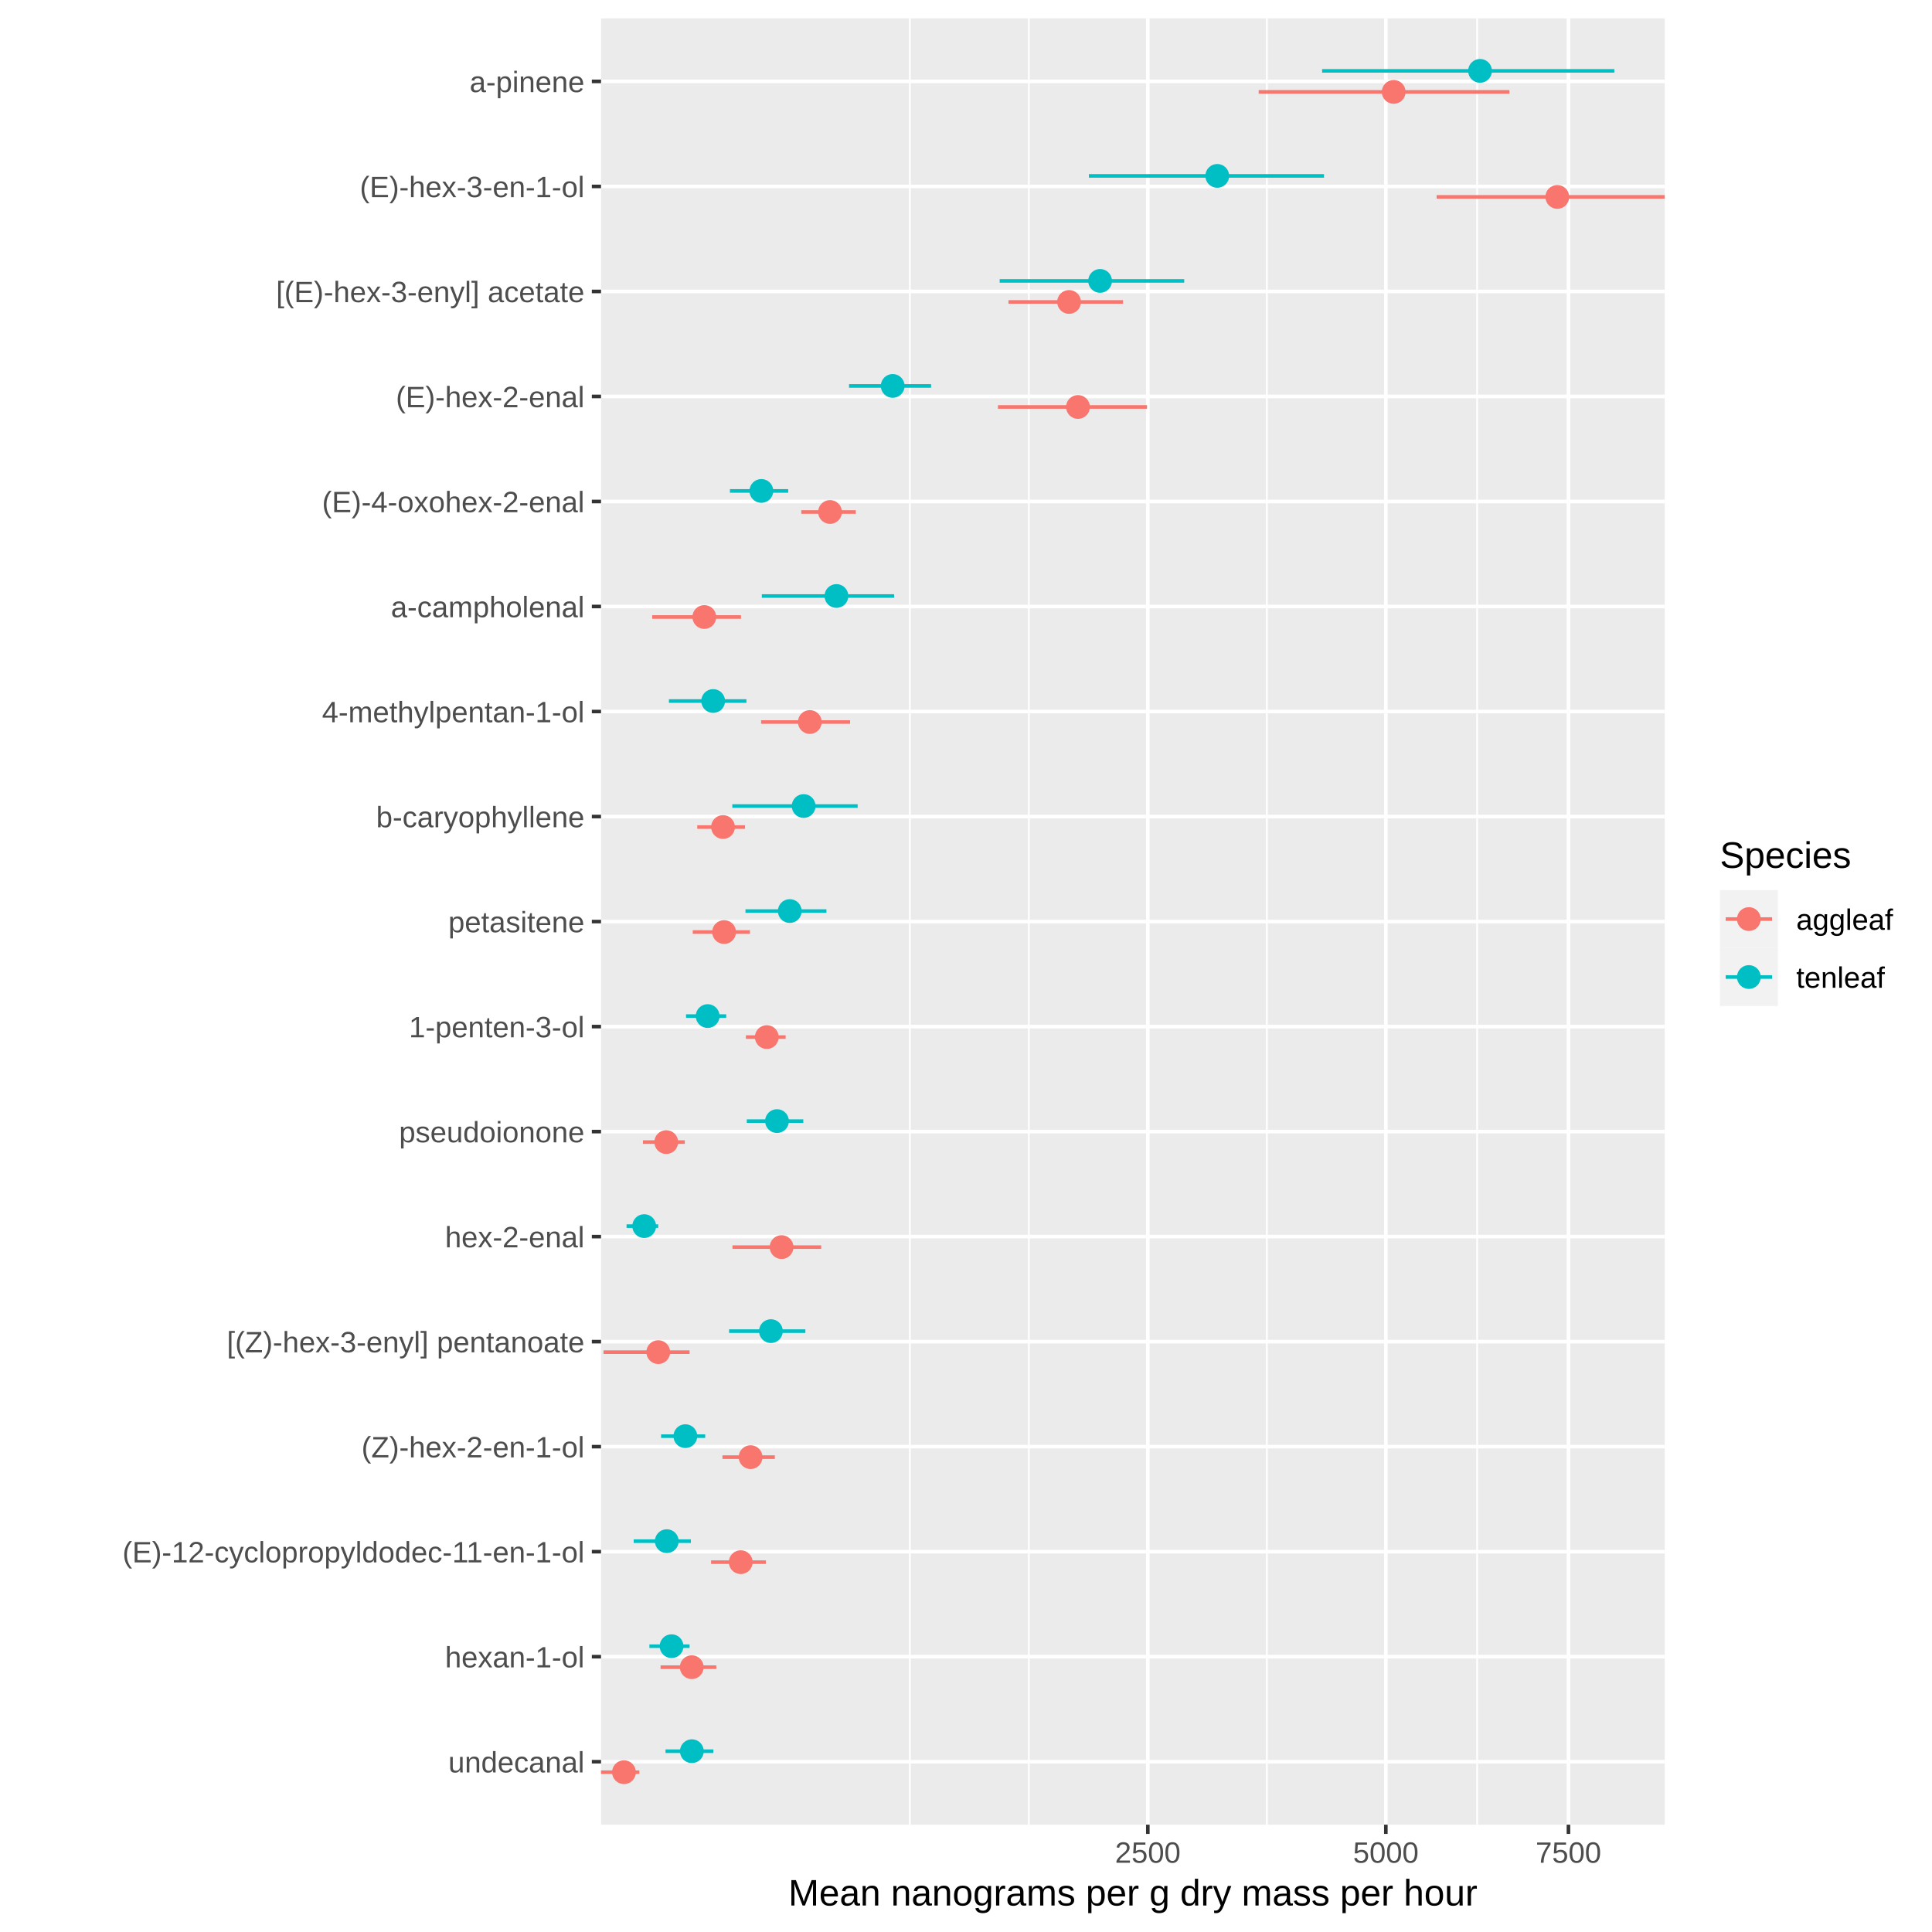
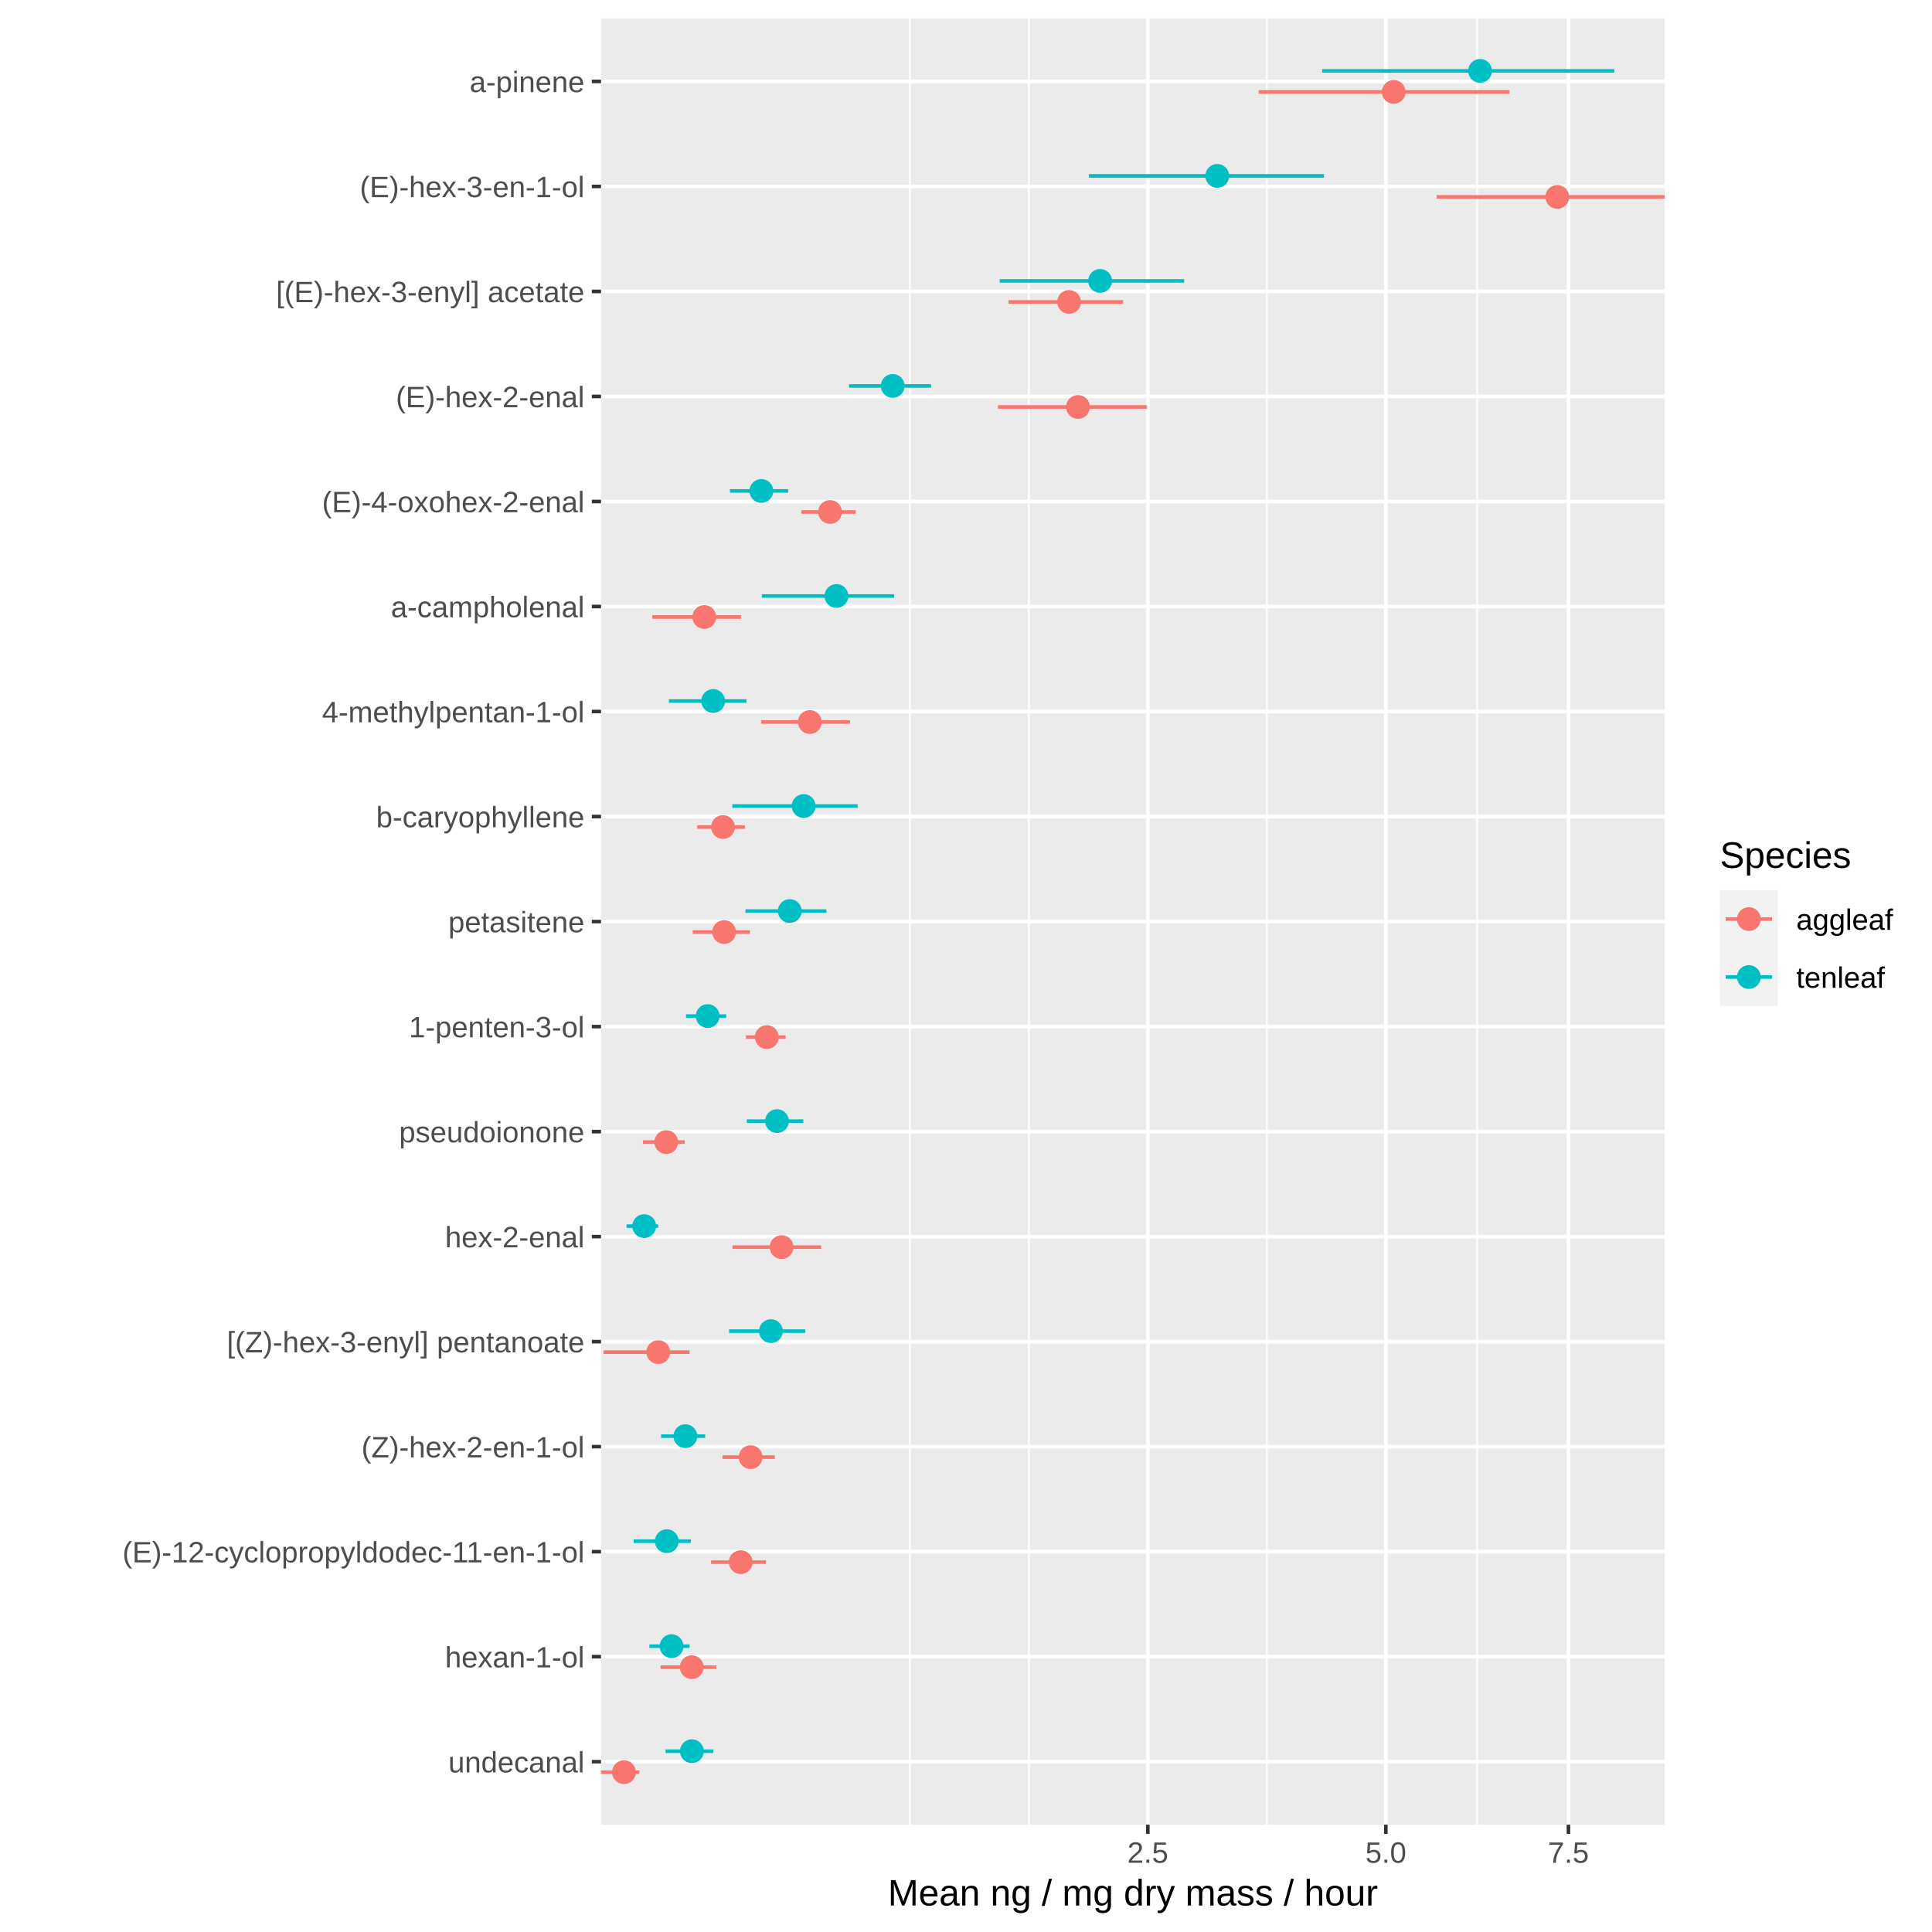
<svg xmlns="http://www.w3.org/2000/svg" class="svglite" width="576.00pt" height="576.00pt" viewBox="0 0 576.00 576.00">
  <defs>
    <style type="text/css">
    .svglite line, .svglite polyline, .svglite polygon, .svglite path, .svglite rect, .svglite circle {
      fill: none;
      stroke: #000000;
      stroke-linecap: round;
      stroke-linejoin: round;
      stroke-miterlimit: 10.00;
    }
    .svglite text {
      white-space: pre;
    }
  </style>
  </defs>
  <rect width="100%" height="100%" style="stroke: none; fill: #FFFFFF;" />
  <defs>
    <clipPath id="cpMC4wMHw1NzYuMDB8MC4wMHw1NzYuMDA=">
      <rect x="0.00" y="0.00" width="576.00" height="576.00" />
    </clipPath>
  </defs>
  <g clip-path="url(#cpMC4wMHw1NzYuMDB8MC4wMHw1NzYuMDA=)">
    <rect x="0.00" y="0.00" width="576.00" height="576.00" style="stroke-width: 1.07; stroke: #FFFFFF; fill: #FFFFFF;" />
  </g>
  <defs>
    <clipPath id="cpMTc5LjE5fDQ5Ni4zMnw1LjQ4fDU0NC4wMQ==">
      <rect x="179.19" y="5.48" width="317.13" height="538.53" />
    </clipPath>
  </defs>
  <g clip-path="url(#cpMTc5LjE5fDQ5Ni4zMnw1LjQ4fDU0NC4wMQ==)">
    <rect x="179.19" y="5.48" width="317.13" height="538.53" style="stroke-width: 1.07; stroke: none; fill: #EBEBEB;" />
    <polyline points="271.26,544.01 271.26,5.48 " style="stroke-width: 0.53; stroke: #FFFFFF; stroke-linecap: butt;" />
    <polyline points="306.74,544.01 306.74,5.48 " style="stroke-width: 0.53; stroke: #FFFFFF; stroke-linecap: butt;" />
    <polyline points="377.69,544.01 377.69,5.48 " style="stroke-width: 0.53; stroke: #FFFFFF; stroke-linecap: butt;" />
    <polyline points="440.39,544.01 440.39,5.48 " style="stroke-width: 0.53; stroke: #FFFFFF; stroke-linecap: butt;" />
    <polyline points="179.19,525.23 496.32,525.23 " style="stroke-width: 1.07; stroke: #FFFFFF; stroke-linecap: butt;" />
    <polyline points="179.19,493.92 496.32,493.92 " style="stroke-width: 1.07; stroke: #FFFFFF; stroke-linecap: butt;" />
    <polyline points="179.19,462.61 496.32,462.61 " style="stroke-width: 1.07; stroke: #FFFFFF; stroke-linecap: butt;" />
    <polyline points="179.19,431.30 496.32,431.30 " style="stroke-width: 1.07; stroke: #FFFFFF; stroke-linecap: butt;" />
    <polyline points="179.19,399.99 496.32,399.99 " style="stroke-width: 1.07; stroke: #FFFFFF; stroke-linecap: butt;" />
    <polyline points="179.19,368.68 496.32,368.68 " style="stroke-width: 1.07; stroke: #FFFFFF; stroke-linecap: butt;" />
    <polyline points="179.19,337.37 496.32,337.37 " style="stroke-width: 1.07; stroke: #FFFFFF; stroke-linecap: butt;" />
    <polyline points="179.19,306.06 496.32,306.06 " style="stroke-width: 1.07; stroke: #FFFFFF; stroke-linecap: butt;" />
    <polyline points="179.19,274.75 496.32,274.75 " style="stroke-width: 1.07; stroke: #FFFFFF; stroke-linecap: butt;" />
    <polyline points="179.19,243.44 496.32,243.44 " style="stroke-width: 1.07; stroke: #FFFFFF; stroke-linecap: butt;" />
    <polyline points="179.19,212.13 496.32,212.13 " style="stroke-width: 1.07; stroke: #FFFFFF; stroke-linecap: butt;" />
    <polyline points="179.19,180.82 496.32,180.82 " style="stroke-width: 1.07; stroke: #FFFFFF; stroke-linecap: butt;" />
    <polyline points="179.19,149.51 496.32,149.51 " style="stroke-width: 1.07; stroke: #FFFFFF; stroke-linecap: butt;" />
    <polyline points="179.19,118.20 496.32,118.20 " style="stroke-width: 1.07; stroke: #FFFFFF; stroke-linecap: butt;" />
    <polyline points="179.19,86.89 496.32,86.89 " style="stroke-width: 1.07; stroke: #FFFFFF; stroke-linecap: butt;" />
    <polyline points="179.19,55.58 496.32,55.58 " style="stroke-width: 1.07; stroke: #FFFFFF; stroke-linecap: butt;" />
    <polyline points="179.19,24.27 496.32,24.27 " style="stroke-width: 1.07; stroke: #FFFFFF; stroke-linecap: butt;" />
    <polyline points="342.21,544.01 342.21,5.48 " style="stroke-width: 1.07; stroke: #FFFFFF; stroke-linecap: butt;" />
    <polyline points="413.17,544.01 413.17,5.48 " style="stroke-width: 1.07; stroke: #FFFFFF; stroke-linecap: butt;" />
    <polyline points="467.61,544.01 467.61,5.48 " style="stroke-width: 1.07; stroke: #FFFFFF; stroke-linecap: butt;" />
    <line x1="179.19" y1="528.36" x2="190.62" y2="528.36" style="stroke-width: 1.07; stroke: #F8766D; stroke-linecap: butt;" />
    <line x1="198.41" y1="522.10" x2="212.67" y2="522.10" style="stroke-width: 1.07; stroke: #00BFC4; stroke-linecap: butt;" />
    <line x1="196.94" y1="497.05" x2="213.56" y2="497.05" style="stroke-width: 1.07; stroke: #F8766D; stroke-linecap: butt;" />
    <line x1="193.61" y1="490.79" x2="205.59" y2="490.79" style="stroke-width: 1.07; stroke: #00BFC4; stroke-linecap: butt;" />
    <line x1="212.00" y1="465.74" x2="228.34" y2="465.74" style="stroke-width: 1.07; stroke: #F8766D; stroke-linecap: butt;" />
    <line x1="188.93" y1="459.48" x2="205.97" y2="459.48" style="stroke-width: 1.07; stroke: #00BFC4; stroke-linecap: butt;" />
    <line x1="215.39" y1="434.43" x2="231.01" y2="434.43" style="stroke-width: 1.07; stroke: #F8766D; stroke-linecap: butt;" />
    <line x1="197.09" y1="428.17" x2="210.25" y2="428.17" style="stroke-width: 1.07; stroke: #00BFC4; stroke-linecap: butt;" />
    <line x1="179.93" y1="403.12" x2="205.59" y2="403.12" style="stroke-width: 1.07; stroke: #F8766D; stroke-linecap: butt;" />
    <line x1="217.36" y1="396.86" x2="240.11" y2="396.86" style="stroke-width: 1.07; stroke: #00BFC4; stroke-linecap: butt;" />
    <line x1="218.38" y1="371.81" x2="244.82" y2="371.81" style="stroke-width: 1.07; stroke: #F8766D; stroke-linecap: butt;" />
    <line x1="186.80" y1="365.55" x2="196.24" y2="365.55" style="stroke-width: 1.07; stroke: #00BFC4; stroke-linecap: butt;" />
    <line x1="191.68" y1="340.50" x2="204.16" y2="340.50" style="stroke-width: 1.07; stroke: #F8766D; stroke-linecap: butt;" />
    <line x1="222.64" y1="334.24" x2="239.49" y2="334.24" style="stroke-width: 1.07; stroke: #00BFC4; stroke-linecap: butt;" />
    <line x1="222.38" y1="309.19" x2="234.23" y2="309.19" style="stroke-width: 1.07; stroke: #F8766D; stroke-linecap: butt;" />
    <line x1="204.53" y1="302.93" x2="216.52" y2="302.93" style="stroke-width: 1.07; stroke: #00BFC4; stroke-linecap: butt;" />
    <line x1="206.53" y1="277.88" x2="223.59" y2="277.88" style="stroke-width: 1.07; stroke: #F8766D; stroke-linecap: butt;" />
    <line x1="222.25" y1="271.62" x2="246.39" y2="271.62" style="stroke-width: 1.07; stroke: #00BFC4; stroke-linecap: butt;" />
    <line x1="207.87" y1="246.57" x2="222.12" y2="246.57" style="stroke-width: 1.07; stroke: #F8766D; stroke-linecap: butt;" />
    <line x1="218.33" y1="240.31" x2="255.70" y2="240.31" style="stroke-width: 1.07; stroke: #00BFC4; stroke-linecap: butt;" />
    <line x1="226.92" y1="215.26" x2="253.44" y2="215.26" style="stroke-width: 1.07; stroke: #F8766D; stroke-linecap: butt;" />
    <line x1="199.43" y1="209.00" x2="222.54" y2="209.00" style="stroke-width: 1.07; stroke: #00BFC4; stroke-linecap: butt;" />
    <line x1="194.44" y1="183.95" x2="220.91" y2="183.95" style="stroke-width: 1.07; stroke: #F8766D; stroke-linecap: butt;" />
    <line x1="227.13" y1="177.69" x2="266.57" y2="177.69" style="stroke-width: 1.07; stroke: #00BFC4; stroke-linecap: butt;" />
    <line x1="238.90" y1="152.64" x2="255.14" y2="152.64" style="stroke-width: 1.07; stroke: #F8766D; stroke-linecap: butt;" />
    <line x1="217.62" y1="146.37" x2="234.99" y2="146.37" style="stroke-width: 1.07; stroke: #00BFC4; stroke-linecap: butt;" />
    <line x1="297.52" y1="121.33" x2="341.97" y2="121.33" style="stroke-width: 1.07; stroke: #F8766D; stroke-linecap: butt;" />
    <line x1="253.13" y1="115.06" x2="277.59" y2="115.06" style="stroke-width: 1.07; stroke: #00BFC4; stroke-linecap: butt;" />
    <line x1="300.66" y1="90.02" x2="334.82" y2="90.02" style="stroke-width: 1.07; stroke: #F8766D; stroke-linecap: butt;" />
    <line x1="298.04" y1="83.75" x2="353.06" y2="83.75" style="stroke-width: 1.07; stroke: #00BFC4; stroke-linecap: butt;" />
    <line x1="428.31" y1="58.71" x2="496.32" y2="58.71" style="stroke-width: 1.07; stroke: #F8766D; stroke-linecap: butt;" />
    <line x1="324.64" y1="52.44" x2="394.73" y2="52.44" style="stroke-width: 1.07; stroke: #00BFC4; stroke-linecap: butt;" />
    <line x1="375.26" y1="27.40" x2="450.01" y2="27.40" style="stroke-width: 1.07; stroke: #F8766D; stroke-linecap: butt;" />
    <line x1="394.17" y1="21.13" x2="481.29" y2="21.13" style="stroke-width: 1.07; stroke: #00BFC4; stroke-linecap: butt;" />
    <circle cx="186.03" cy="528.36" r="2.84" style="stroke-width: 1.42; stroke: #F8766D; fill: #F8766D;" />
    <circle cx="206.27" cy="522.10" r="2.84" style="stroke-width: 1.42; stroke: #00BFC4; fill: #00BFC4;" />
    <circle cx="206.24" cy="497.05" r="2.84" style="stroke-width: 1.42; stroke: #F8766D; fill: #F8766D;" />
    <circle cx="200.22" cy="490.79" r="2.84" style="stroke-width: 1.42; stroke: #00BFC4; fill: #00BFC4;" />
    <circle cx="220.84" cy="465.74" r="2.84" style="stroke-width: 1.42; stroke: #F8766D; fill: #F8766D;" />
    <circle cx="198.79" cy="459.48" r="2.84" style="stroke-width: 1.42; stroke: #00BFC4; fill: #00BFC4;" />
    <circle cx="223.78" cy="434.43" r="2.84" style="stroke-width: 1.42; stroke: #F8766D; fill: #F8766D;" />
    <circle cx="204.33" cy="428.17" r="2.84" style="stroke-width: 1.42; stroke: #00BFC4; fill: #00BFC4;" />
    <circle cx="196.25" cy="403.12" r="2.84" style="stroke-width: 1.42; stroke: #F8766D; fill: #F8766D;" />
    <circle cx="229.84" cy="396.86" r="2.84" style="stroke-width: 1.42; stroke: #00BFC4; fill: #00BFC4;" />
    <circle cx="233.02" cy="371.81" r="2.84" style="stroke-width: 1.42; stroke: #F8766D; fill: #F8766D;" />
    <circle cx="192.06" cy="365.55" r="2.84" style="stroke-width: 1.42; stroke: #00BFC4; fill: #00BFC4;" />
    <circle cx="198.63" cy="340.50" r="2.84" style="stroke-width: 1.42; stroke: #F8766D; fill: #F8766D;" />
    <circle cx="231.65" cy="334.24" r="2.84" style="stroke-width: 1.42; stroke: #00BFC4; fill: #00BFC4;" />
    <circle cx="228.61" cy="309.19" r="2.84" style="stroke-width: 1.42; stroke: #F8766D; fill: #F8766D;" />
    <circle cx="210.98" cy="302.93" r="2.84" style="stroke-width: 1.42; stroke: #00BFC4; fill: #00BFC4;" />
    <circle cx="215.88" cy="277.88" r="2.84" style="stroke-width: 1.42; stroke: #F8766D; fill: #F8766D;" />
    <circle cx="235.46" cy="271.62" r="2.84" style="stroke-width: 1.42; stroke: #00BFC4; fill: #00BFC4;" />
    <circle cx="215.56" cy="246.57" r="2.84" style="stroke-width: 1.42; stroke: #F8766D; fill: #F8766D;" />
    <circle cx="239.60" cy="240.31" r="2.84" style="stroke-width: 1.42; stroke: #00BFC4; fill: #00BFC4;" />
    <circle cx="241.44" cy="215.26" r="2.84" style="stroke-width: 1.42; stroke: #F8766D; fill: #F8766D;" />
    <circle cx="212.62" cy="209.00" r="2.84" style="stroke-width: 1.42; stroke: #00BFC4; fill: #00BFC4;" />
    <circle cx="209.98" cy="183.95" r="2.84" style="stroke-width: 1.42; stroke: #F8766D; fill: #F8766D;" />
    <circle cx="249.37" cy="177.69" r="2.84" style="stroke-width: 1.42; stroke: #00BFC4; fill: #00BFC4;" />
    <circle cx="247.46" cy="152.64" r="2.84" style="stroke-width: 1.42; stroke: #F8766D; fill: #F8766D;" />
    <circle cx="226.99" cy="146.37" r="2.84" style="stroke-width: 1.42; stroke: #00BFC4; fill: #00BFC4;" />
    <circle cx="321.39" cy="121.33" r="2.84" style="stroke-width: 1.42; stroke: #F8766D; fill: #F8766D;" />
    <circle cx="266.15" cy="115.06" r="2.84" style="stroke-width: 1.42; stroke: #00BFC4; fill: #00BFC4;" />
    <circle cx="318.73" cy="90.02" r="2.84" style="stroke-width: 1.42; stroke: #F8766D; fill: #F8766D;" />
    <circle cx="327.98" cy="83.75" r="2.84" style="stroke-width: 1.42; stroke: #00BFC4; fill: #00BFC4;" />
    <circle cx="464.29" cy="58.71" r="2.84" style="stroke-width: 1.42; stroke: #F8766D; fill: #F8766D;" />
    <circle cx="362.91" cy="52.44" r="2.84" style="stroke-width: 1.42; stroke: #00BFC4; fill: #00BFC4;" />
    <circle cx="415.51" cy="27.40" r="2.84" style="stroke-width: 1.42; stroke: #F8766D; fill: #F8766D;" />
    <circle cx="441.26" cy="21.13" r="2.84" style="stroke-width: 1.42; stroke: #00BFC4; fill: #00BFC4;" />
  </g>
  <g clip-path="url(#cpMC4wMHw1NzYuMDB8MC4wMHw1NzYuMDA=)">
    <text x="174.26" y="528.43" text-anchor="end" style="font-size: 8.80px;fill: #4D4D4D; font-family: &quot;Arial&quot;;">undecanal</text>
    <text x="174.26" y="497.12" text-anchor="end" style="font-size: 8.80px;fill: #4D4D4D; font-family: &quot;Arial&quot;;">hexan-1-ol</text>
    <text x="174.26" y="465.81" text-anchor="end" style="font-size: 8.80px;fill: #4D4D4D; font-family: &quot;Arial&quot;;">(E)-12-cyclopropyldodec-11-en-1-ol</text>
    <text x="174.26" y="434.50" text-anchor="end" style="font-size: 8.80px;fill: #4D4D4D; font-family: &quot;Arial&quot;;">(Z)-hex-2-en-1-ol</text>
    <text x="174.26" y="403.19" text-anchor="end" style="font-size: 8.80px;fill: #4D4D4D; font-family: &quot;Arial&quot;;">[(Z)-hex-3-enyl] pentanoate</text>
    <text x="174.26" y="371.88" text-anchor="end" style="font-size: 8.80px;fill: #4D4D4D; font-family: &quot;Arial&quot;;">hex-2-enal</text>
    <text x="174.26" y="340.57" text-anchor="end" style="font-size: 8.80px;fill: #4D4D4D; font-family: &quot;Arial&quot;;">pseudoionone</text>
    <text x="174.26" y="309.26" text-anchor="end" style="font-size: 8.80px;fill: #4D4D4D; font-family: &quot;Arial&quot;;">1-penten-3-ol</text>
    <text x="174.26" y="277.95" text-anchor="end" style="font-size: 8.80px;fill: #4D4D4D; font-family: &quot;Arial&quot;;">petasitene</text>
    <text x="174.26" y="246.64" text-anchor="end" style="font-size: 8.80px;fill: #4D4D4D; font-family: &quot;Arial&quot;;">b-caryophyllene</text>
    <text x="174.26" y="215.33" text-anchor="end" style="font-size: 8.80px;fill: #4D4D4D; font-family: &quot;Arial&quot;;">4-methylpentan-1-ol</text>
    <text x="174.26" y="184.02" text-anchor="end" style="font-size: 8.80px;fill: #4D4D4D; font-family: &quot;Arial&quot;;">a-campholenal</text>
    <text x="174.26" y="152.71" text-anchor="end" style="font-size: 8.80px;fill: #4D4D4D; font-family: &quot;Arial&quot;;">(E)-4-oxohex-2-enal</text>
    <text x="174.26" y="121.40" text-anchor="end" style="font-size: 8.80px;fill: #4D4D4D; font-family: &quot;Arial&quot;;">(E)-hex-2-enal</text>
    <text x="174.26" y="90.09" text-anchor="end" style="font-size: 8.80px;fill: #4D4D4D; font-family: &quot;Arial&quot;;">[(E)-hex-3-enyl] acetate</text>
    <text x="174.26" y="58.78" text-anchor="end" style="font-size: 8.80px;fill: #4D4D4D; font-family: &quot;Arial&quot;;">(E)-hex-3-en-1-ol</text>
    <text x="174.26" y="27.47" text-anchor="end" style="font-size: 8.80px;fill: #4D4D4D; font-family: &quot;Arial&quot;;">a-pinene</text>
    <polyline points="176.45,525.23 179.19,525.23 " style="stroke-width: 1.07; stroke: #333333; stroke-linecap: butt;" />
    <polyline points="176.45,493.92 179.19,493.92 " style="stroke-width: 1.07; stroke: #333333; stroke-linecap: butt;" />
    <polyline points="176.45,462.61 179.19,462.61 " style="stroke-width: 1.07; stroke: #333333; stroke-linecap: butt;" />
    <polyline points="176.45,431.30 179.19,431.30 " style="stroke-width: 1.07; stroke: #333333; stroke-linecap: butt;" />
    <polyline points="176.45,399.99 179.19,399.99 " style="stroke-width: 1.07; stroke: #333333; stroke-linecap: butt;" />
    <polyline points="176.45,368.68 179.19,368.68 " style="stroke-width: 1.07; stroke: #333333; stroke-linecap: butt;" />
    <polyline points="176.45,337.37 179.19,337.37 " style="stroke-width: 1.07; stroke: #333333; stroke-linecap: butt;" />
    <polyline points="176.45,306.06 179.19,306.06 " style="stroke-width: 1.07; stroke: #333333; stroke-linecap: butt;" />
    <polyline points="176.45,274.75 179.19,274.75 " style="stroke-width: 1.07; stroke: #333333; stroke-linecap: butt;" />
    <polyline points="176.45,243.44 179.19,243.44 " style="stroke-width: 1.07; stroke: #333333; stroke-linecap: butt;" />
    <polyline points="176.45,212.13 179.19,212.13 " style="stroke-width: 1.07; stroke: #333333; stroke-linecap: butt;" />
    <polyline points="176.45,180.82 179.19,180.82 " style="stroke-width: 1.07; stroke: #333333; stroke-linecap: butt;" />
    <polyline points="176.45,149.51 179.19,149.51 " style="stroke-width: 1.07; stroke: #333333; stroke-linecap: butt;" />
    <polyline points="176.45,118.20 179.19,118.20 " style="stroke-width: 1.07; stroke: #333333; stroke-linecap: butt;" />
    <polyline points="176.45,86.89 179.19,86.89 " style="stroke-width: 1.07; stroke: #333333; stroke-linecap: butt;" />
    <polyline points="176.45,55.58 179.19,55.58 " style="stroke-width: 1.07; stroke: #333333; stroke-linecap: butt;" />
    <polyline points="176.45,24.27 179.19,24.27 " style="stroke-width: 1.07; stroke: #333333; stroke-linecap: butt;" />
    <polyline points="342.21,546.75 342.21,544.01 " style="stroke-width: 1.07; stroke: #333333; stroke-linecap: butt;" />
    <polyline points="413.17,546.75 413.17,544.01 " style="stroke-width: 1.07; stroke: #333333; stroke-linecap: butt;" />
    <polyline points="467.61,546.75 467.61,544.01 " style="stroke-width: 1.07; stroke: #333333; stroke-linecap: butt;" />
-     <text x="342.21" y="555.36" text-anchor="middle" style="font-size: 8.80px;fill: #4D4D4D; font-family: &quot;Arial&quot;;">2500</text>
-     <text x="413.17" y="555.36" text-anchor="middle" style="font-size: 8.80px;fill: #4D4D4D; font-family: &quot;Arial&quot;;">5000</text>
-     <text x="467.61" y="555.36" text-anchor="middle" style="font-size: 8.80px;fill: #4D4D4D; font-family: &quot;Arial&quot;;">7500</text>
-     <text x="337.76" y="568.10" text-anchor="middle" style="font-size: 11.00px; font-family: &quot;Arial&quot;;">Mean nanograms per g dry mass per hour</text>
+     <text x="342.21" y="555.36" text-anchor="middle" style="font-size: 8.80px;fill: #4D4D4D; font-family: &quot;Arial&quot;;">2.5</text>
+     <text x="413.17" y="555.36" text-anchor="middle" style="font-size: 8.80px;fill: #4D4D4D; font-family: &quot;Arial&quot;;">5.0</text>
+     <text x="467.61" y="555.36" text-anchor="middle" style="font-size: 8.80px;fill: #4D4D4D; font-family: &quot;Arial&quot;;">7.5</text>
+     <text x="337.76" y="568.10" text-anchor="middle" style="font-size: 11.00px; font-family: &quot;Arial&quot;;">Mean ng / mg dry mass / hour</text>
    <rect x="507.28" y="244.09" width="63.24" height="61.32" style="stroke-width: 1.07; stroke: none; fill: #FFFFFF;" />
    <text x="512.76" y="258.74" style="font-size: 11.00px; font-family: &quot;Arial&quot;;">Species</text>
    <rect x="512.76" y="265.37" width="17.28" height="17.28" style="stroke-width: 1.07; stroke: none; fill: #F2F2F2;" />
    <line x1="514.49" y1="274.01" x2="528.31" y2="274.01" style="stroke-width: 1.07; stroke: #F8766D; stroke-linecap: butt;" />
    <circle cx="521.40" cy="274.01" r="2.84" style="stroke-width: 1.42; stroke: #F8766D; fill: #F8766D;" />
    <rect x="512.76" y="282.65" width="17.28" height="17.28" style="stroke-width: 1.07; stroke: none; fill: #F2F2F2;" />
    <line x1="514.49" y1="291.29" x2="528.31" y2="291.29" style="stroke-width: 1.07; stroke: #00BFC4; stroke-linecap: butt;" />
    <circle cx="521.40" cy="291.29" r="2.84" style="stroke-width: 1.42; stroke: #00BFC4; fill: #00BFC4;" />
    <text x="535.52" y="277.21" style="font-size: 8.80px; font-family: &quot;Arial&quot;;">aggleaf</text>
    <text x="535.52" y="294.49" style="font-size: 8.80px; font-family: &quot;Arial&quot;;">tenleaf</text>
  </g>
</svg>
